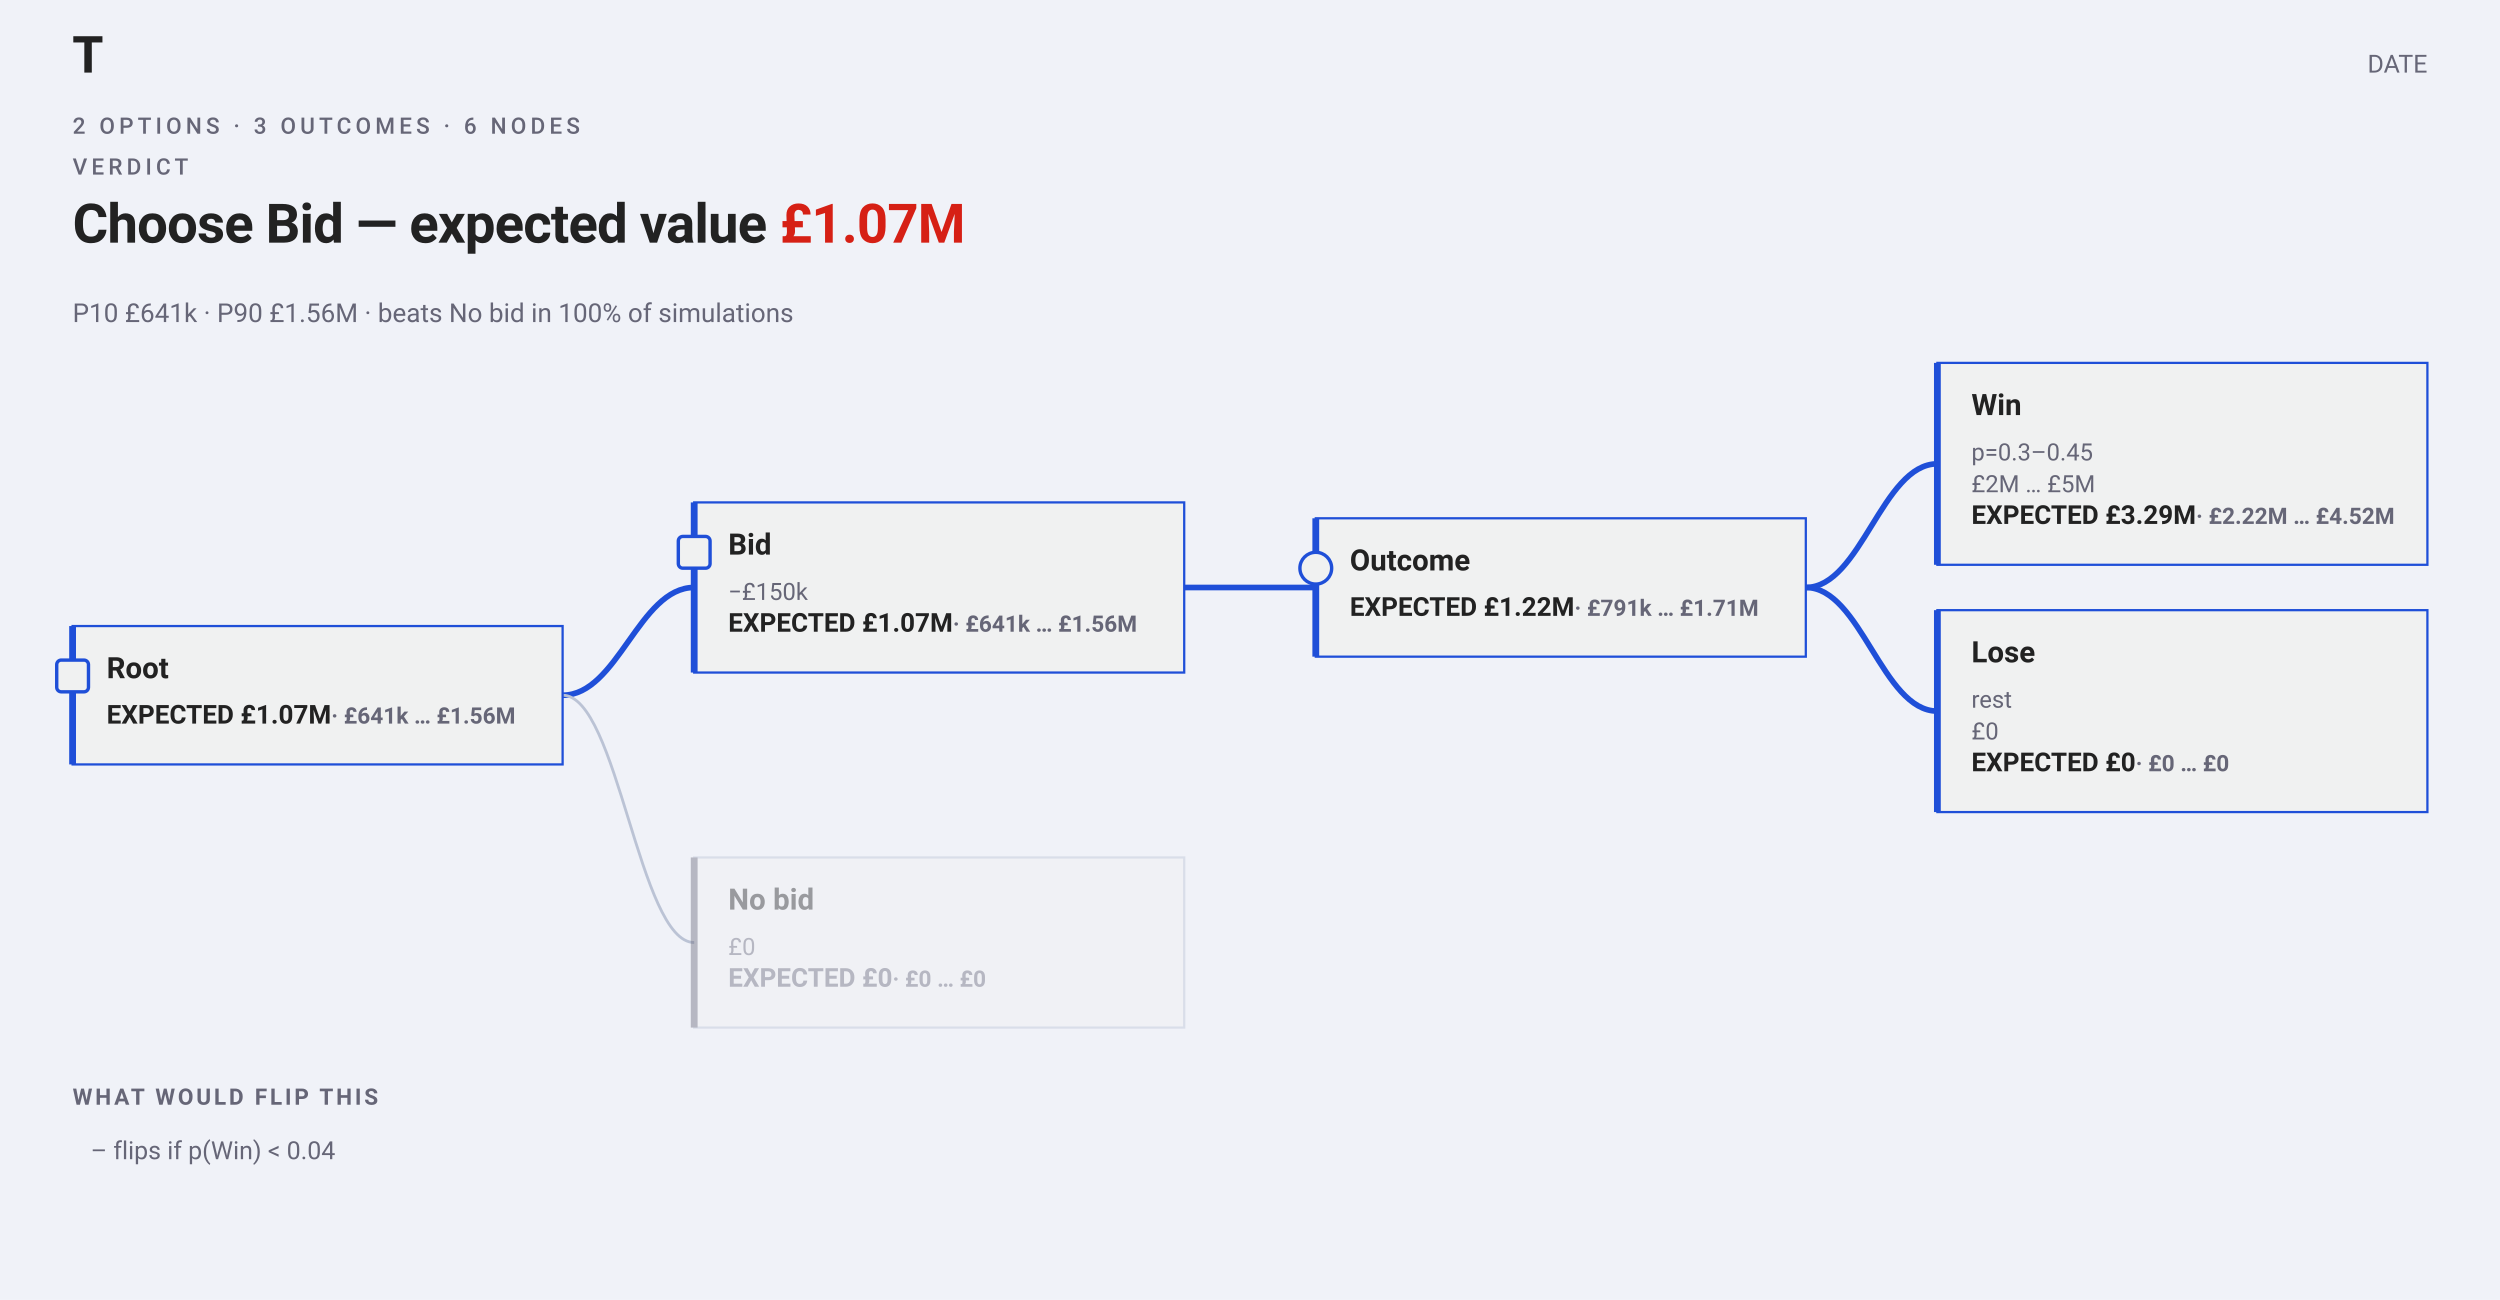
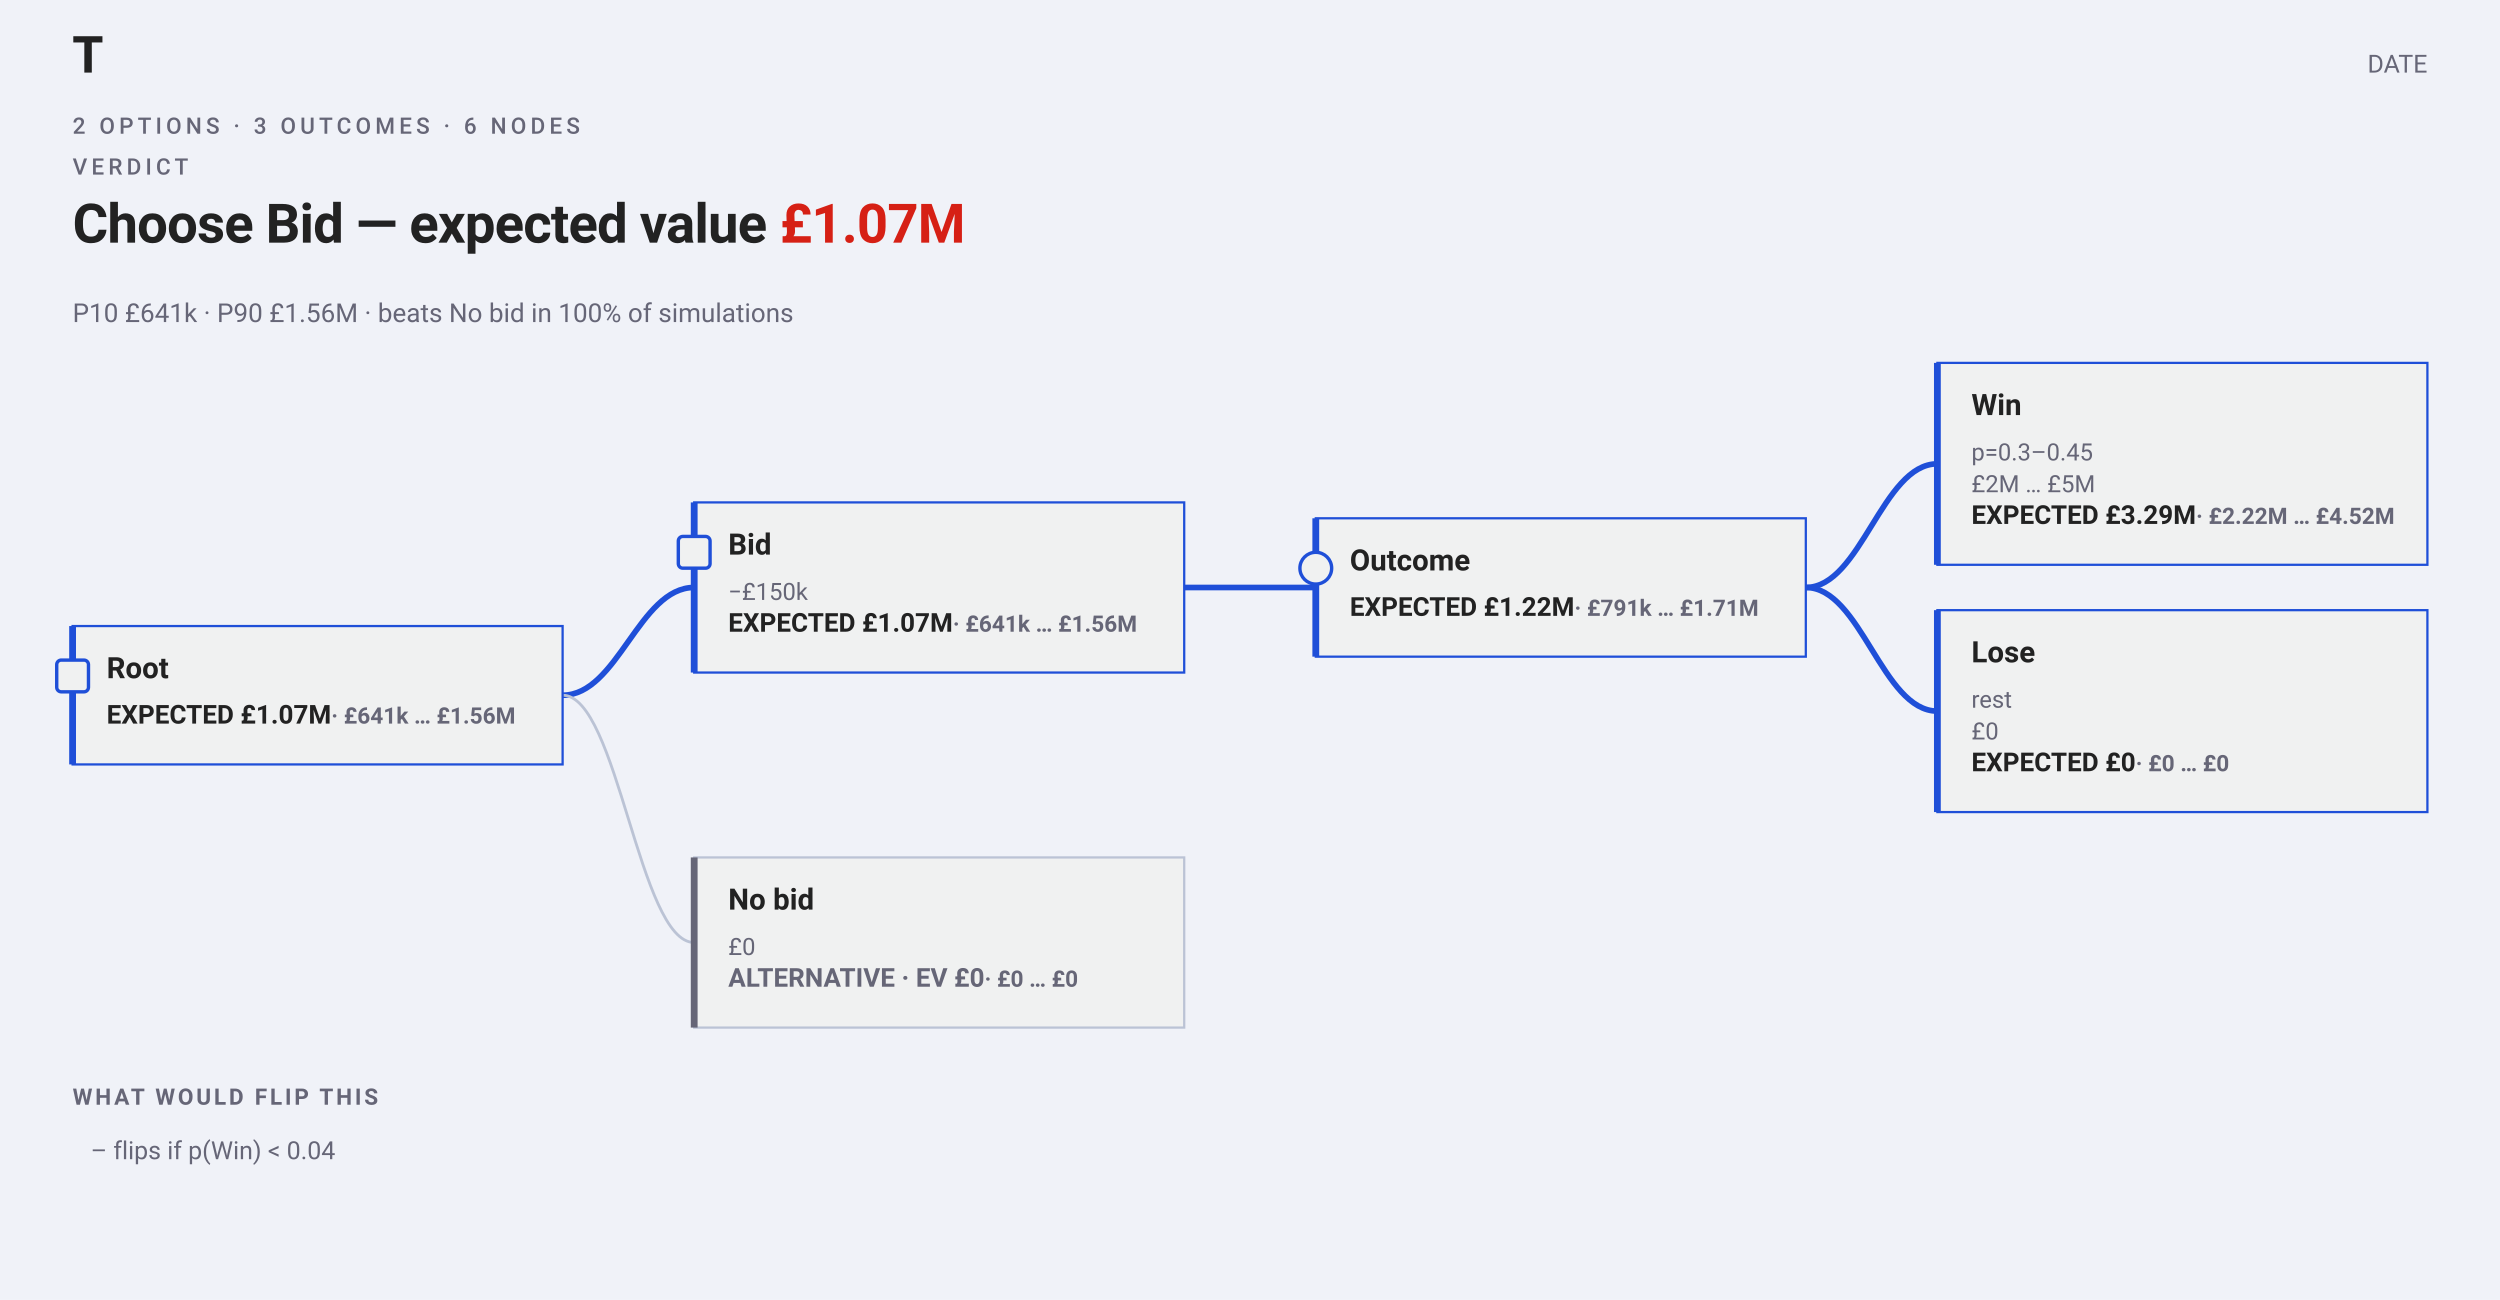
<svg xmlns="http://www.w3.org/2000/svg" width="1102" height="573" viewBox="0 0 1102 573" font-family="-apple-system,BlinkMacSystemFont,&quot;Segoe UI&quot;,Roboto,sans-serif">
  <rect width="1102" height="573" fill="#f0f2f8" />
  <text x="32" y="32" font-family="&quot;Helvetica Neue&quot;,Helvetica,&quot;Segoe UI&quot;,Roboto,sans-serif" font-size="22" font-weight="700" fill="#222">T</text>
  <text x="1070" y="32" text-anchor="end" font-size="11" fill="#667">DATE</text>
  <text xml:space="preserve" x="32" y="58.96" font-family="-apple-system,BlinkMacSystemFont,'Segoe UI',Roboto,sans-serif" font-size="10" font-weight="500" letter-spacing="1.8" fill="#667">2 OPTIONS · 3 OUTCOMES · 6 NODES</text>
  <text xml:space="preserve" x="32" y="76.96" font-family="-apple-system,BlinkMacSystemFont,'Segoe UI',Roboto,sans-serif" font-size="10" font-weight="500" letter-spacing="1.8" fill="#667">VERDICT</text>
  <text xml:space="preserve" x="32" y="106.96" font-family="-apple-system,BlinkMacSystemFont,'Segoe UI',Roboto,sans-serif" font-size="24" font-weight="700" letter-spacing="-0.36" fill="#222">Choose Bid — expected value <tspan class="vfig" fill="#D62015">£1.07M</tspan>
  </text>
  <text x="32" y="141.96" font-size="11.5" fill="#667">P10 £641k · P90 £1.56M · beats No bid in 100% of simulations</text>
  <path data-tree-edge="" d="M 796 258.96 C 820.36 258.96, 829.64 204.46, 854 204.46" fill="none" stroke="#1F4FD8" stroke-width="2.5" />
  <path data-tree-edge="" d="M 796 258.96 C 820.36 258.96, 829.64 313.46, 854 313.46" fill="none" stroke="#1F4FD8" stroke-width="2.5" />
  <path data-tree-edge="" d="M 522 258.96 C 546.36 258.96, 555.64 258.96, 580 258.96" fill="none" stroke="#1F4FD8" stroke-width="2.5" />
  <path data-tree-edge="" d="M 248 306.46 C 272.36 306.46, 281.64 258.96, 306 258.96" fill="none" stroke="#1F4FD8" stroke-width="2.5" />
  <path data-tree-edge="" d="M 248 306.46 C 272.36 306.46, 281.64 415.46, 306 415.46" fill="none" stroke="#bbc3d5" stroke-width="1.25" />
-   <g data-tree-node="1">
+   <g data-tree-node="1" data-policy-state="recommended">
    <rect x="32" y="275.96" width="216" height="61" fill="#f0f1f1" stroke="#1F4FD8" />
    <line x1="32" y1="275.96" x2="32" y2="336.96" stroke="#1F4FD8" stroke-width="3" />
    <rect x="25" y="290.96" width="14" height="14" rx="2" fill="#f0f1f1" stroke="#1F4FD8" stroke-width="1.5" />
    <text x="47" y="298.96" font-size="13" font-weight="650" fill="#222">
      <tspan>Root</tspan>
    </text>
    <text x="47" y="318.96" font-size="11.5" font-weight="650" fill="#222">EXPECTED £1.07M<tspan fill="#667" font-size="10"> · £641k … £1.56M</tspan>
    </text>
  </g>
-   <g data-tree-node="2">
+   <g data-tree-node="2" data-policy-state="recommended">
    <rect x="306" y="221.46" width="216" height="75" fill="#f0f1f1" stroke="#1F4FD8" />
    <line x1="306" y1="221.46" x2="306" y2="296.46" stroke="#1F4FD8" stroke-width="3" />
    <rect x="299" y="236.46" width="14" height="14" rx="2" fill="#f0f1f1" stroke="#1F4FD8" stroke-width="1.5" />
    <text x="321" y="244.46" font-size="13" font-weight="650" fill="#222">
      <tspan>Bid</tspan>
    </text>
    <text x="321" y="264.46" font-size="10.5" fill="#667">
      <tspan>−£150k</tspan>
    </text>
    <text x="321" y="278.46" font-size="11.5" font-weight="650" fill="#222">EXPECTED £1.07M<tspan fill="#667" font-size="10"> · £641k … £1.56M</tspan>
    </text>
  </g>
-   <g data-tree-node="6" opacity="0.42">
+   <g data-tree-node="6" data-policy-state="alternative">
    <rect x="306" y="377.96" width="216" height="75" fill="#f0f1f1" stroke="#bbc3d5" />
    <line x1="306" y1="377.96" x2="306" y2="452.96" stroke="#667" stroke-width="3" />
    <line x1="306" y1="392.96" x2="306" y2="406.96" stroke="#667" stroke-width="1.5" />
    <text x="321" y="400.96" font-size="13" font-weight="650" fill="#222">
      <tspan>No bid</tspan>
    </text>
    <text x="321" y="420.96" font-size="10.5" fill="#667">
      <tspan>£0</tspan>
    </text>
-     <text x="321" y="434.96" font-size="11.5" font-weight="650" fill="#667">EXPECTED £0<tspan fill="#667" font-size="10"> · £0 … £0</tspan>
+     <text x="321" y="434.96" font-size="11.5" font-weight="650" fill="#667">ALTERNATIVE · EV £0<tspan fill="#667" font-size="10"> · £0 … £0</tspan>
    </text>
  </g>
-   <g data-tree-node="3">
+   <g data-tree-node="3" data-policy-state="recommended">
    <rect x="580" y="228.46" width="216" height="61" fill="#f0f1f1" stroke="#1F4FD8" />
    <line x1="580" y1="228.46" x2="580" y2="289.46" stroke="#1F4FD8" stroke-width="3" />
    <circle cx="580" cy="250.46" r="7" fill="#f0f1f1" stroke="#1F4FD8" stroke-width="1.5" />
    <text x="595" y="251.46" font-size="13" font-weight="650" fill="#222">
      <tspan>Outcome</tspan>
    </text>
    <text x="595" y="271.46" font-size="11.5" font-weight="650" fill="#222">EXPECTED £1.22M<tspan fill="#667" font-size="10"> · £791k … £1.71M</tspan>
    </text>
  </g>
-   <g data-tree-node="4">
+   <g data-tree-node="4" data-policy-state="recommended">
    <rect x="854" y="159.96" width="216" height="89" fill="#f0f1f1" stroke="#1F4FD8" />
    <line x1="854" y1="159.96" x2="854" y2="248.96" stroke="#1F4FD8" stroke-width="3" />
    <line x1="854" y1="174.96" x2="854" y2="188.96" stroke="#1F4FD8" stroke-width="1.5" />
    <text x="869" y="182.96" font-size="13" font-weight="650" fill="#222">
      <tspan>Win</tspan>
    </text>
    <text x="869" y="202.96" font-size="10.5" fill="#667">
      <tspan>p=0.3–0.45</tspan>
    </text>
    <text x="869" y="216.96" font-size="10.5" fill="#667">
      <tspan>£2M … £5M</tspan>
    </text>
    <text x="869" y="230.96" font-size="11.5" font-weight="650" fill="#222">EXPECTED £3.29M<tspan fill="#667" font-size="10"> · £2.22M … £4.52M</tspan>
    </text>
  </g>
-   <g data-tree-node="5">
+   <g data-tree-node="5" data-policy-state="recommended">
    <rect x="854" y="268.96" width="216" height="89" fill="#f0f1f1" stroke="#1F4FD8" />
    <line x1="854" y1="268.96" x2="854" y2="357.96" stroke="#1F4FD8" stroke-width="3" />
    <line x1="854" y1="283.96" x2="854" y2="297.96" stroke="#1F4FD8" stroke-width="1.5" />
    <text x="869" y="291.96" font-size="13" font-weight="650" fill="#222">
      <tspan>Lose</tspan>
    </text>
    <text x="869" y="311.96" font-size="10.5" fill="#667">
      <tspan>rest</tspan>
    </text>
    <text x="869" y="325.96" font-size="10.5" fill="#667">
      <tspan>£0</tspan>
    </text>
    <text x="869" y="339.96" font-size="11.5" font-weight="650" fill="#222">EXPECTED £0<tspan fill="#667" font-size="10"> · £0 … £0</tspan>
    </text>
  </g>
  <text x="32" y="486.96" font-size="10" font-weight="650" letter-spacing="1.2" fill="#667">WHAT WOULD FLIP THIS</text>
  <text x="40" y="510.96" font-size="11" fill="#667">– flips if p(Win) &lt; 0.04</text>
</svg>
